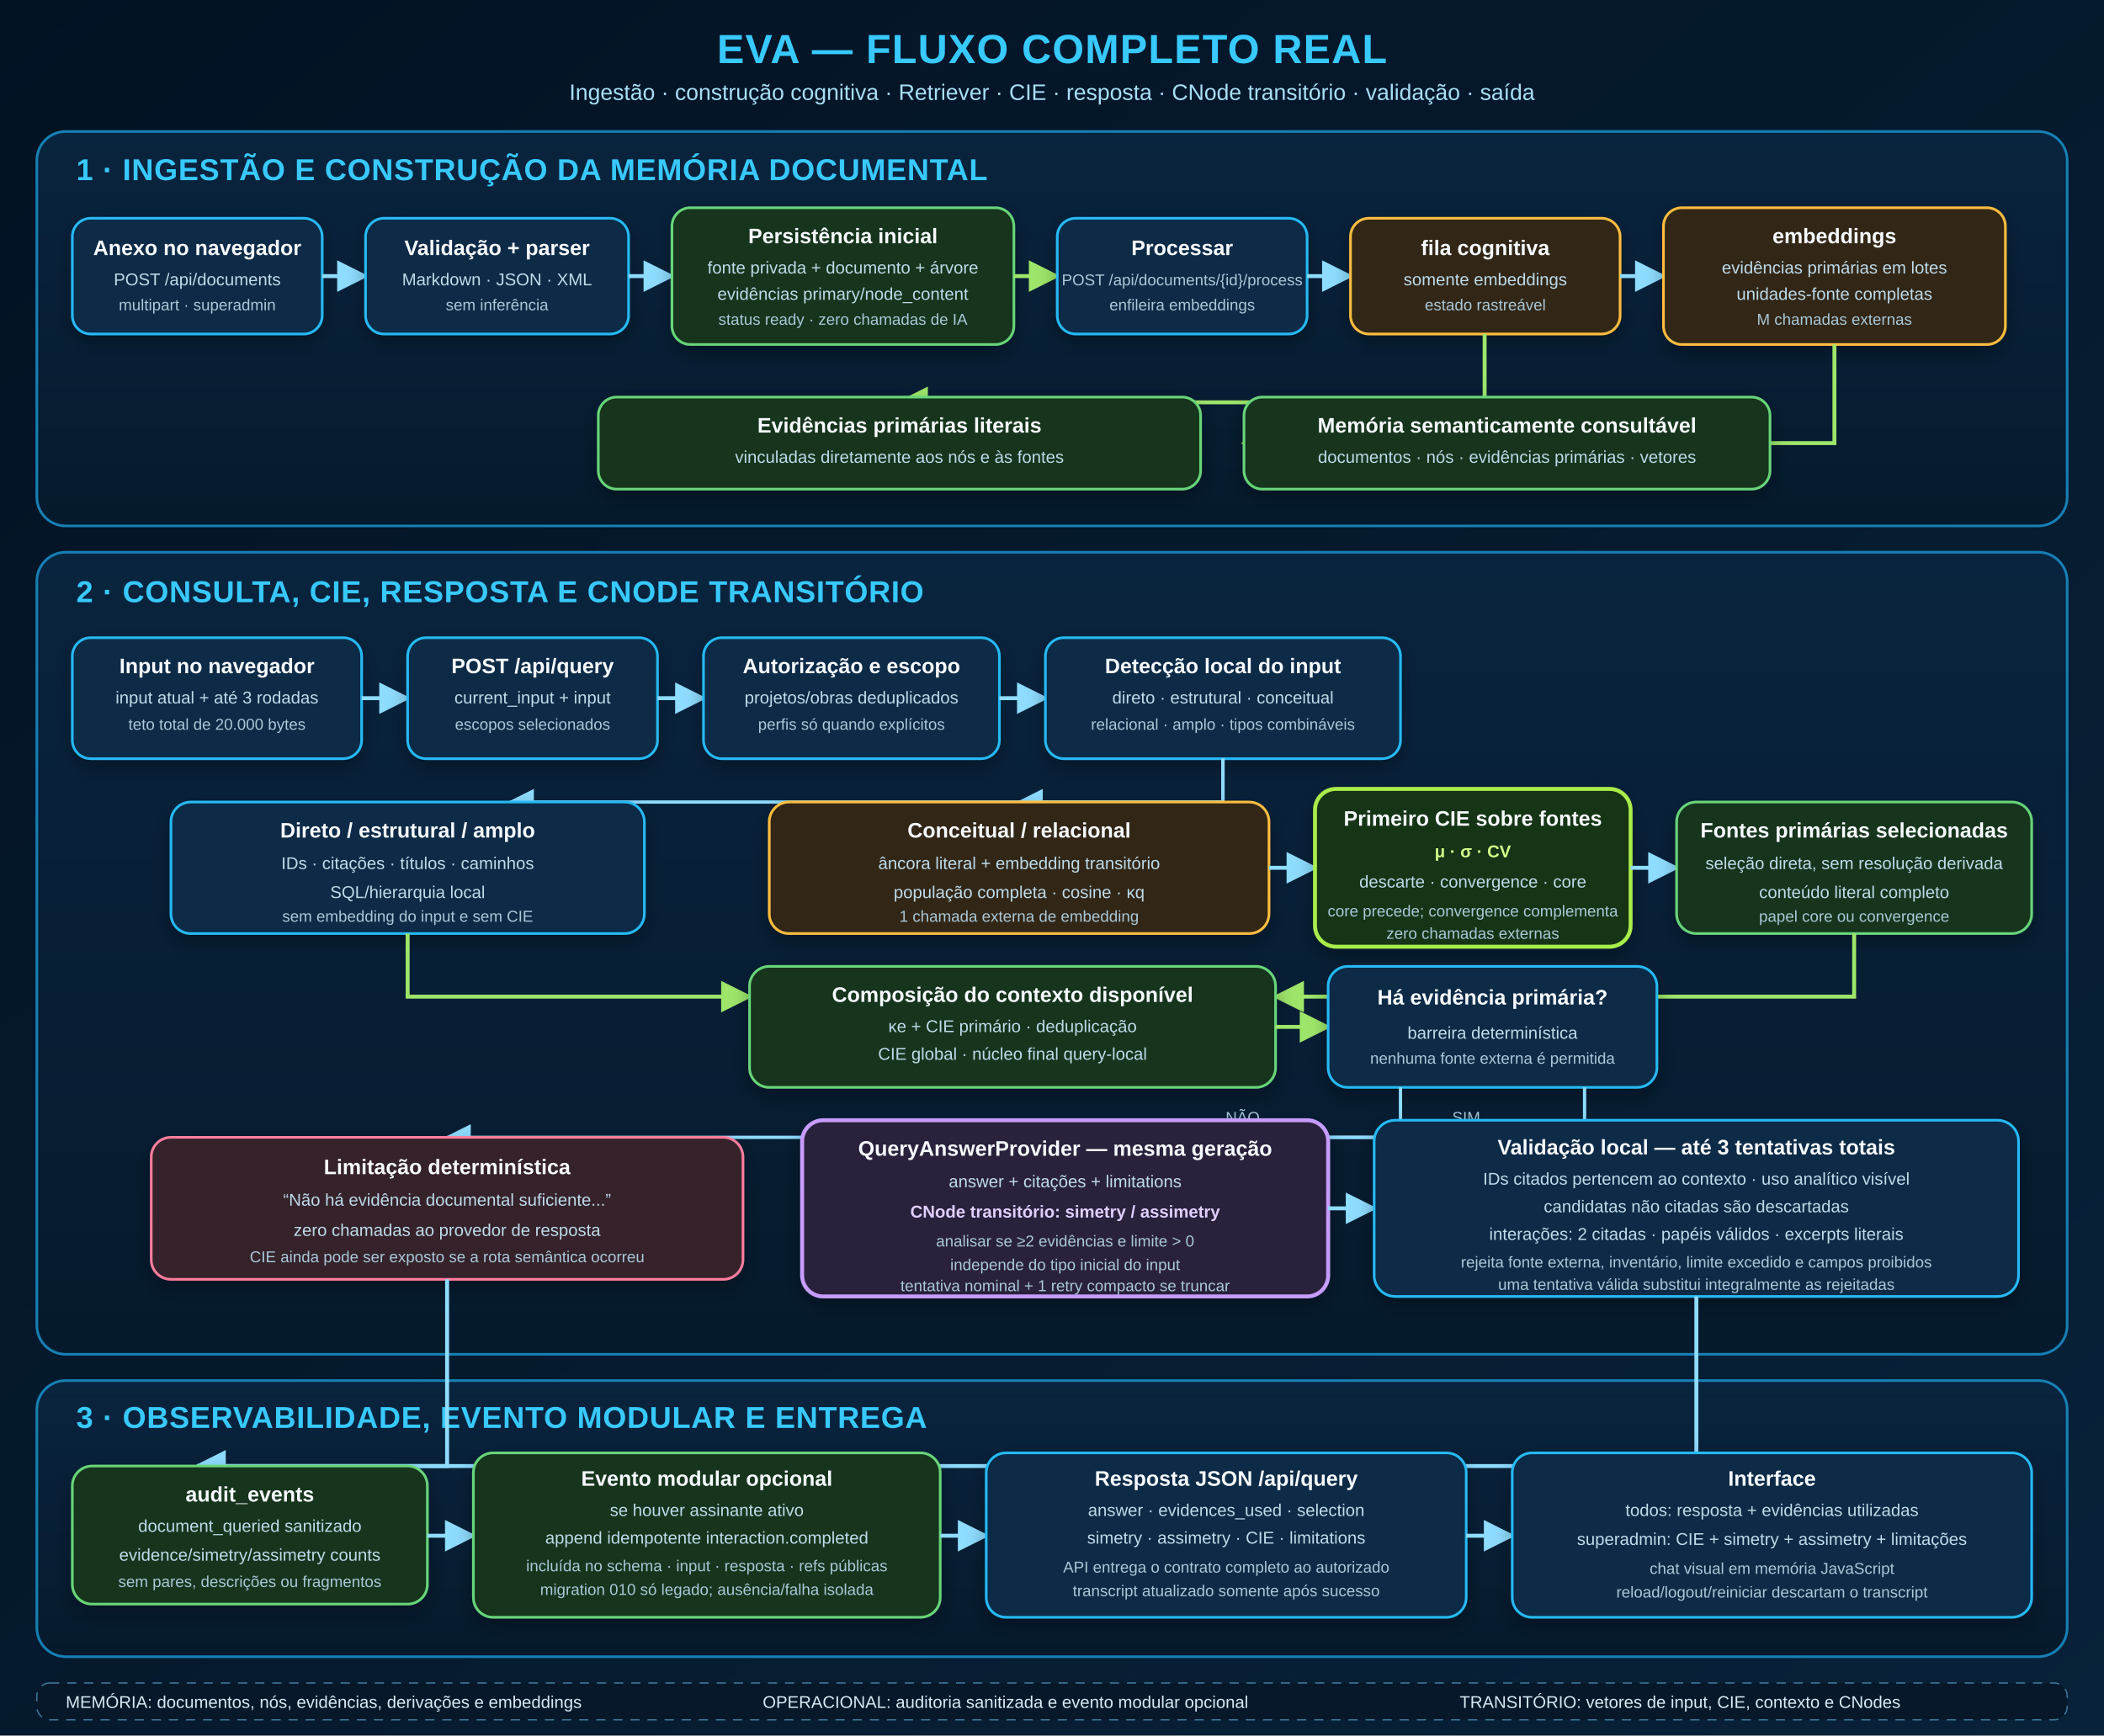
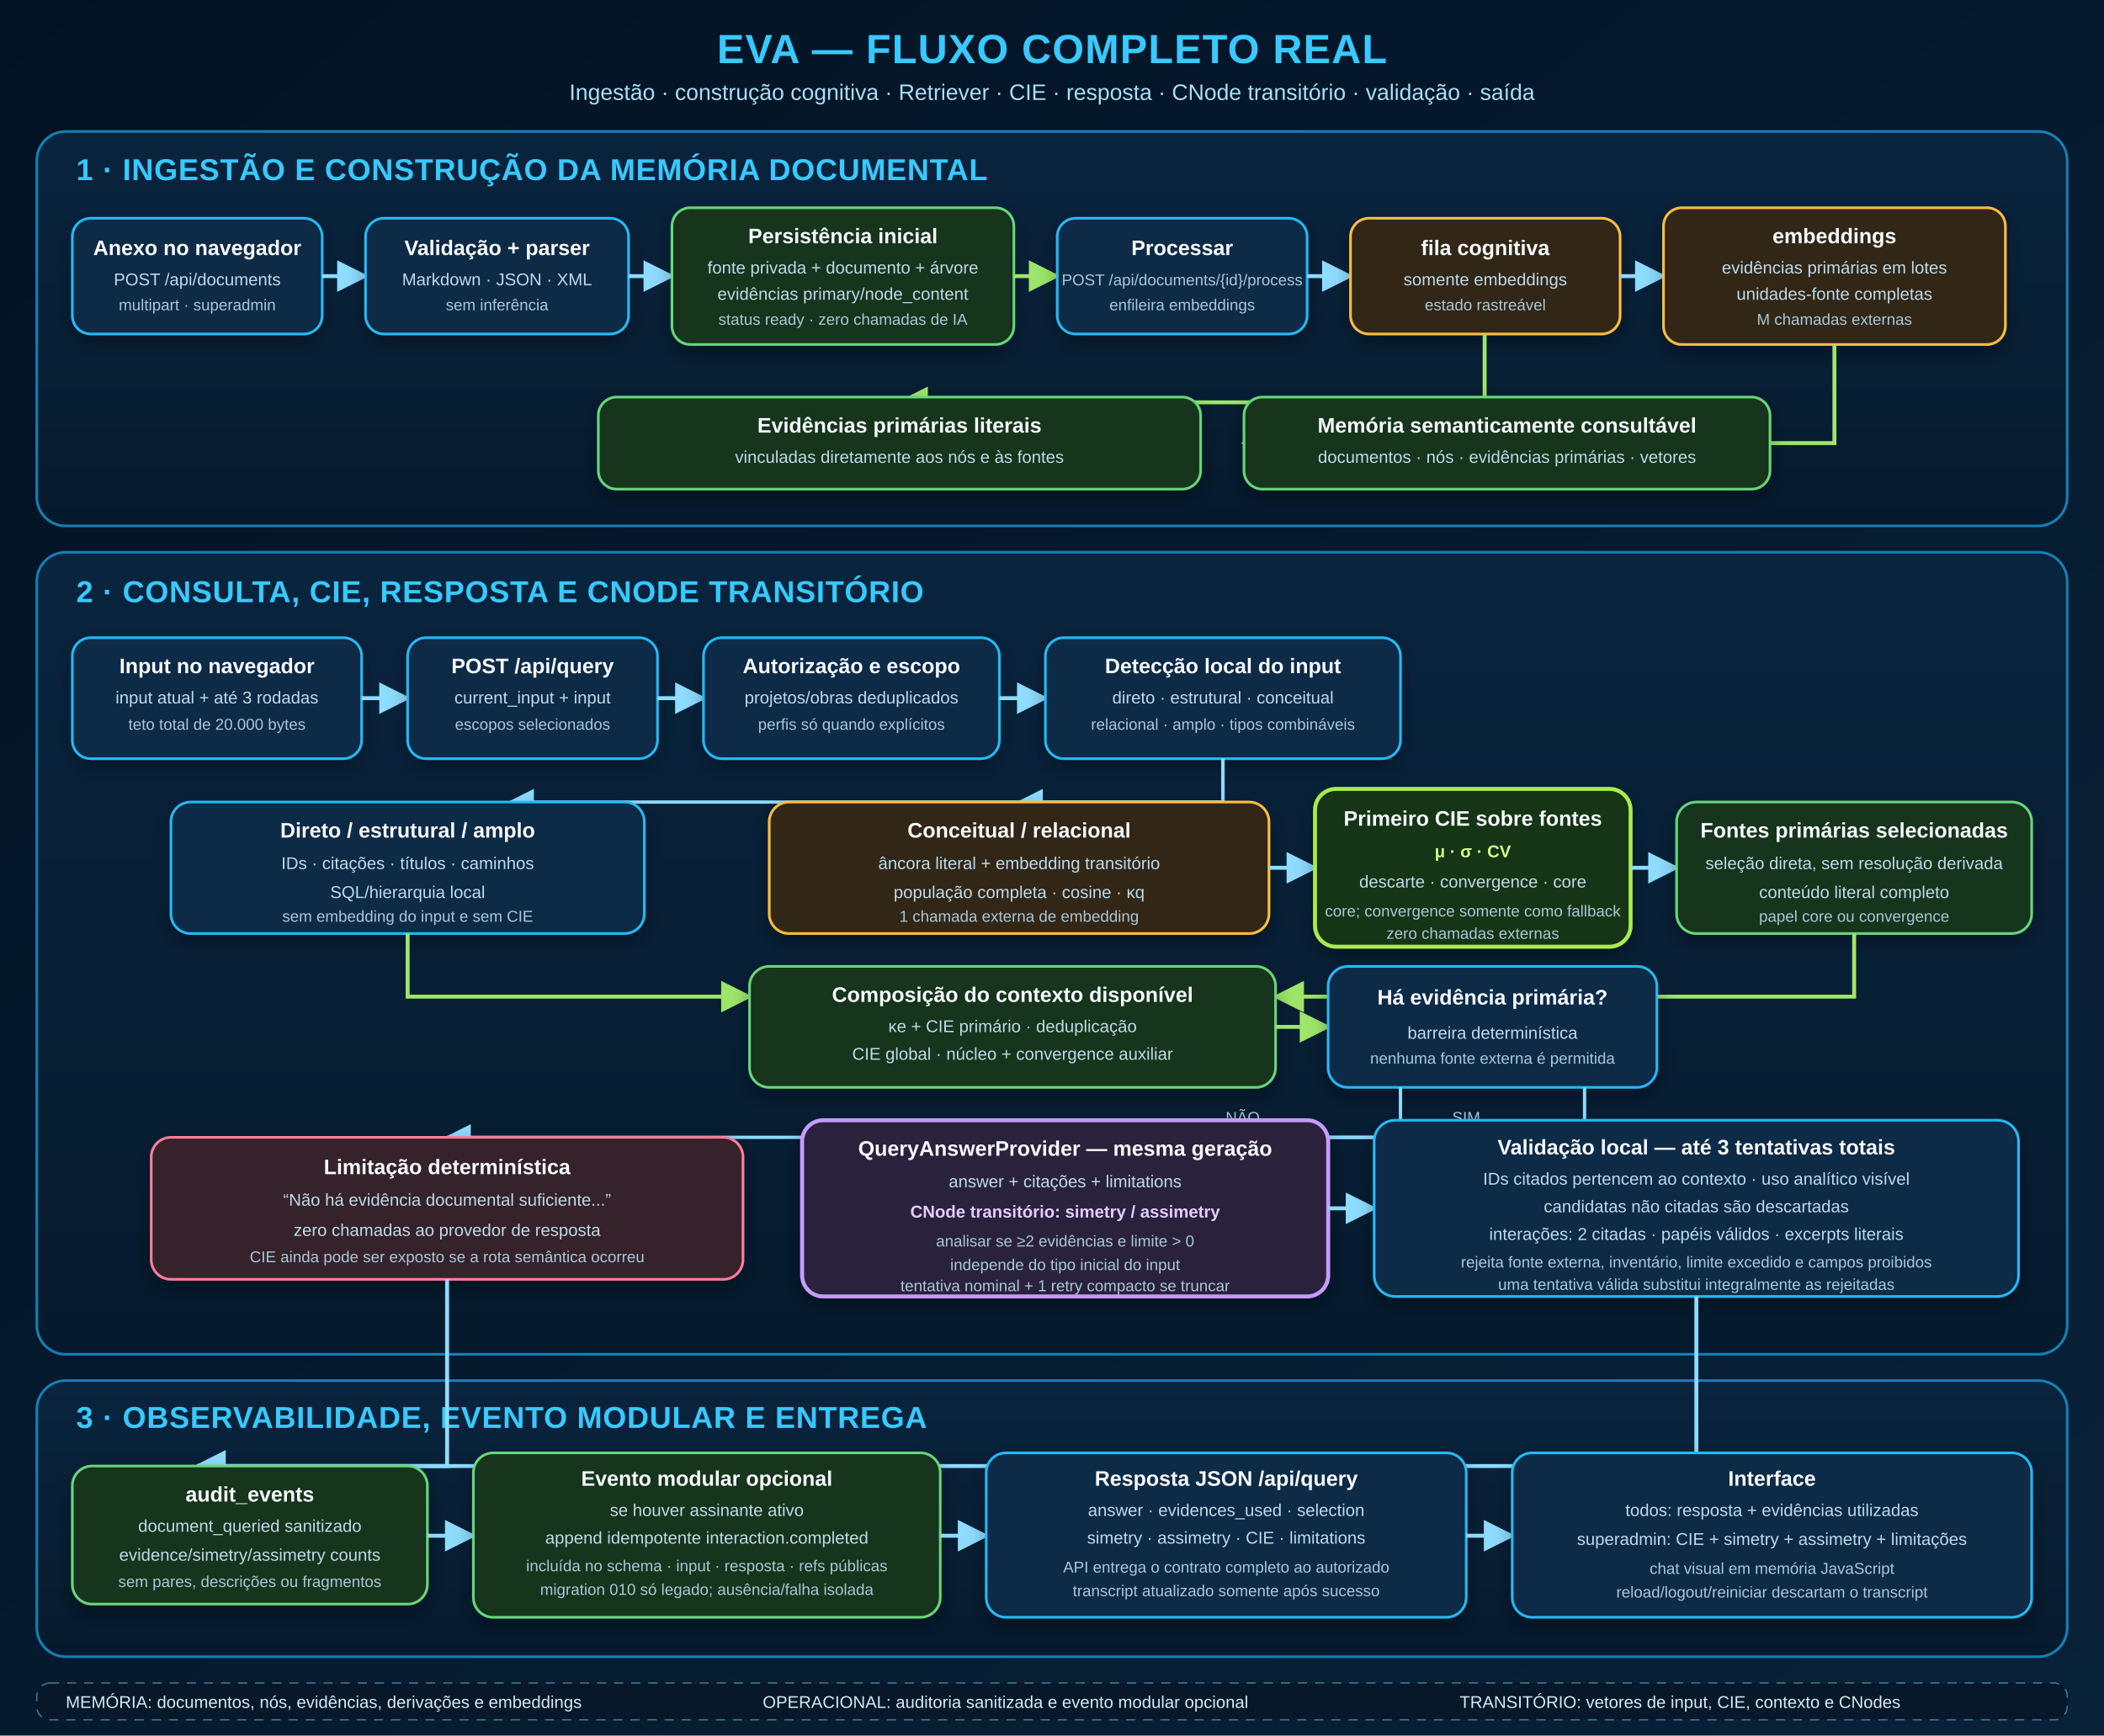
<svg xmlns="http://www.w3.org/2000/svg" width="1600" height="1320" viewBox="0 0 1600 1320" role="img" aria-labelledby="title desc">
  <defs>
    <linearGradient id="bg" x1="0" y1="0" x2="1" y2="1">
      <stop offset="0" stop-color="#031223" />
      <stop offset="1" stop-color="#082239" />
    </linearGradient>
    <linearGradient id="panel" x1="0" y1="0" x2="0" y2="1">
      <stop offset="0" stop-color="#09243e" />
      <stop offset="1" stop-color="#061a2d" />
    </linearGradient>
    <filter id="shadow" x="-20%" y="-20%" width="140%" height="140%">
      <feDropShadow dx="0" dy="6" stdDeviation="7" flood-color="#000" flood-opacity=".3" />
    </filter>
    <marker id="arrow" viewBox="0 0 10 10" refX="9" refY="5" markerWidth="8" markerHeight="8" orient="auto">
      <path d="M0 0 L10 5 L0 10 z" fill="#8edcff" />
    </marker>
    <marker id="arrow-green" viewBox="0 0 10 10" refX="9" refY="5" markerWidth="8" markerHeight="8" orient="auto">
      <path d="M0 0 L10 5 L0 10 z" fill="#9ee66a" />
    </marker>
    <style>
      .panel { fill:url(#panel); stroke:#167fb4; stroke-width:2; }
      .node { fill:#0a2946; stroke:#25b9f3; stroke-width:2; filter:url(#shadow); }
      .node-ai { fill:#302719; stroke:#ffbd3f; stroke-width:2; filter:url(#shadow); }
      .node-cie { fill:#193619; stroke:#a9ed4b; stroke-width:3; filter:url(#shadow); }
      .node-db { fill:#12351f; stroke:#68d579; stroke-width:2; filter:url(#shadow); }
      .node-warn { fill:#34202a; stroke:#ff7e9d; stroke-width:2; filter:url(#shadow); }
      .node-cnode { fill:#2b203d; stroke:#c79cff; stroke-width:3; filter:url(#shadow); }
      .arrow { fill:none; stroke:#8edcff; stroke-width:3; marker-end:url(#arrow); }
      .arrow-green { fill:none; stroke:#9ee66a; stroke-width:3; marker-end:url(#arrow-green); }
      .branch { fill:none; stroke:#8edcff; stroke-width:2.5; marker-end:url(#arrow); }
      .dash { fill:none; stroke:#8edcff; stroke-width:2.5; stroke-dasharray:8 7; marker-end:url(#arrow); }
      .title { fill:#37c9ff; font:700 31px Arial, sans-serif; letter-spacing:.8px; }
      .section { fill:#37c9ff; font:700 23px Arial, sans-serif; letter-spacing:.5px; }
      .subtitle { fill:#a8dff5; font:400 17px Arial, sans-serif; }
      .label { fill:#f7fbff; font:700 16px Arial, sans-serif; text-anchor:middle; }
      .small { fill:#bedbea; font:400 13px Arial, sans-serif; text-anchor:middle; }
      .tiny { fill:#a9c8d8; font:400 12px Arial, sans-serif; text-anchor:middle; }
      .accent { fill:#d2ff8a; font:700 13px Arial, sans-serif; text-anchor:middle; }
      .purple { fill:#e1cfff; font:700 13px Arial, sans-serif; text-anchor:middle; }
      .note { fill:#bedbea; font:400 14px Arial, sans-serif; }
      .legend { fill:#d6eaf3; font:400 13px Arial, sans-serif; }
    </style>
  </defs>
  <rect width="1600" height="1320" fill="url(#bg)" />
  <text x="800" y="48" class="title" text-anchor="middle">EVA — FLUXO COMPLETO REAL</text>
  <text x="800" y="76" class="subtitle" text-anchor="middle">Ingestão · construção cognitiva · Retriever · CIE · resposta · CNode transitório · validação · saída</text>
  <rect x="28" y="100" width="1544" height="300" rx="22" class="panel" />
  <text x="58" y="137" class="section">1 · INGESTÃO E CONSTRUÇÃO DA MEMÓRIA DOCUMENTAL</text>
  <g transform="translate(55 166)">
    <rect width="190" height="88" rx="14" class="node" />
    <text x="95" y="28" class="label">Anexo no navegador</text>
    <text x="95" y="51" class="small">POST /api/documents</text>
    <text x="95" y="70" class="tiny">multipart · superadmin</text>
  </g>
  <path d="M245 210 H278" class="arrow" />
  <g transform="translate(278 166)">
    <rect width="200" height="88" rx="14" class="node" />
    <text x="100" y="28" class="label">Validação + parser</text>
    <text x="100" y="51" class="small">Markdown · JSON · XML</text>
    <text x="100" y="70" class="tiny">sem inferência</text>
  </g>
  <path d="M478 210 H511" class="arrow" />
  <g transform="translate(511 158)">
    <rect width="260" height="104" rx="14" class="node-db" />
    <text x="130" y="27" class="label">Persistência inicial</text>
    <text x="130" y="50" class="small">fonte privada + documento + árvore</text>
    <text x="130" y="70" class="small">evidências primary/node_content</text>
    <text x="130" y="89" class="tiny">status ready · zero chamadas de IA</text>
  </g>
  <path d="M771 210 H804" class="arrow-green" />
  <g transform="translate(804 166)">
    <rect width="190" height="88" rx="14" class="node" />
    <text x="95" y="28" class="label">Processar</text>
    <text x="95" y="51" class="tiny">POST /api/documents/{id}/process</text>
    <text x="95" y="70" class="tiny">enfileira embeddings</text>
  </g>
  <path d="M994 210 H1027" class="arrow" />
  <g transform="translate(1027 166)">
    <rect width="205" height="88" rx="14" class="node-ai" />
    <text x="102.5" y="28" class="label">fila cognitiva</text>
    <text x="102.5" y="51" class="small">somente embeddings</text>
    <text x="102.5" y="70" class="tiny">estado rastreável</text>
  </g>
  <path d="M1232 210 H1265" class="arrow" />
  <g transform="translate(1265 158)">
    <rect width="260" height="104" rx="14" class="node-ai" />
    <text x="130" y="27" class="label">embeddings</text>
    <text x="130" y="50" class="small">evidências primárias em lotes</text>
    <text x="130" y="70" class="small">unidades-fonte completas</text>
    <text x="130" y="89" class="tiny">M chamadas externas</text>
  </g>
  <path d="M1129 254 V306 H684" class="arrow-green" />
  <g transform="translate(455 302)">
    <rect width="458" height="70" rx="14" class="node-db" />
    <text x="229" y="27" class="label">Evidências primárias literais</text>
    <text x="229" y="50" class="small">vinculadas diretamente aos nós e às fontes</text>
  </g>
  <path d="M1395 262 V337 H946" class="arrow-green" />
  <g transform="translate(946 302)">
    <rect width="400" height="70" rx="14" class="node-db" />
    <text x="200" y="27" class="label">Memória semanticamente consultável</text>
    <text x="200" y="50" class="small">documentos · nós · evidências primárias · vetores</text>
  </g>
  <rect x="28" y="420" width="1544" height="610" rx="22" class="panel" />
  <text x="58" y="458" class="section">2 · CONSULTA, CIE, RESPOSTA E CNODE TRANSITÓRIO</text>
  <g transform="translate(55 485)">
    <rect width="220" height="92" rx="14" class="node" />
    <text x="110" y="27" class="label">Input no navegador</text>
    <text x="110" y="50" class="small">input atual + até 3 rodadas</text>
    <text x="110" y="70" class="tiny">teto total de 20.000 bytes</text>
  </g>
  <path d="M275 531 H310" class="arrow" />
  <g transform="translate(310 485)">
    <rect width="190" height="92" rx="14" class="node" />
    <text x="95" y="27" class="label">POST /api/query</text>
    <text x="95" y="50" class="small">current_input + input</text>
    <text x="95" y="70" class="tiny">escopos selecionados</text>
  </g>
  <path d="M500 531 H535" class="arrow" />
  <g transform="translate(535 485)">
    <rect width="225" height="92" rx="14" class="node" />
    <text x="112.5" y="27" class="label">Autorização e escopo</text>
    <text x="112.5" y="50" class="small">projetos/obras deduplicados</text>
    <text x="112.5" y="70" class="tiny">perfis só quando explícitos</text>
  </g>
  <path d="M760 531 H795" class="arrow" />
  <g transform="translate(795 485)">
    <rect width="270" height="92" rx="14" class="node" />
    <text x="135" y="27" class="label">Detecção local do input</text>
    <text x="135" y="50" class="small">direto · estrutural · conceitual</text>
    <text x="135" y="70" class="tiny">relacional · amplo · tipos combináveis</text>
  </g>
  <path d="M930 577 V610 H388" class="branch" />
  <g transform="translate(130 610)">
    <rect width="360" height="100" rx="15" class="node" />
    <text x="180" y="27" class="label">Direto / estrutural / amplo</text>
    <text x="180" y="51" class="small">IDs · citações · títulos · caminhos</text>
    <text x="180" y="73" class="small">SQL/hierarquia local</text>
    <text x="180" y="91" class="tiny">sem embedding do input e sem CIE</text>
  </g>
  <path d="M930 577 V610 H775" class="branch" />
  <g transform="translate(585 610)">
    <rect width="380" height="100" rx="15" class="node-ai" />
    <text x="190" y="27" class="label">Conceitual / relacional</text>
    <text x="190" y="51" class="small">âncora literal + embedding transitório</text>
    <text x="190" y="73" class="small">população completa · cosine · κq</text>
    <text x="190" y="91" class="tiny">1 chamada externa de embedding</text>
  </g>
  <path d="M965 660 H1000" class="arrow" />
  <g transform="translate(1000 600)">
    <rect width="240" height="120" rx="16" class="node-cie" />
    <text x="120" y="28" class="label">Primeiro CIE sobre fontes</text>
    <text x="120" y="52" class="accent">μ · σ · CV</text>
    <text x="120" y="75" class="small">descarte · convergence · core</text>
-     <text x="120" y="97" class="tiny">core precede; convergence complementa</text>
+     <text x="120" y="97" class="tiny">core; convergence somente como fallback</text>
    <text x="120" y="114" class="tiny">zero chamadas externas</text>
  </g>
  <path d="M1240 660 H1275" class="arrow" />
  <g transform="translate(1275 610)">
    <rect width="270" height="100" rx="15" class="node-db" />
    <text x="135" y="27" class="label">Fontes primárias selecionadas</text>
    <text x="135" y="51" class="small">seleção direta, sem resolução derivada</text>
    <text x="135" y="73" class="small">conteúdo literal completo</text>
    <text x="135" y="91" class="tiny">papel core ou convergence</text>
  </g>
  <path d="M310 710 V758 H570" class="arrow-green" />
  <path d="M1410 710 V758 H970" class="arrow-green" />
  <g transform="translate(570 735)">
    <rect width="400" height="92" rx="15" class="node-db" />
    <text x="200" y="27" class="label">Composição do contexto disponível</text>
    <text x="200" y="50" class="small">κe + CIE primário · deduplicação</text>
-     <text x="200" y="71" class="small">CIE global · núcleo final query-local</text>
+     <text x="200" y="71" class="small">CIE global · núcleo + convergence auxiliar</text>
  </g>
  <path d="M970 781 H1010" class="arrow-green" />
  <g transform="translate(1010 735)">
    <rect width="250" height="92" rx="15" class="node" />
    <text x="125" y="29" class="label">Há evidência primária?</text>
    <text x="125" y="55" class="small">barreira determinística</text>
    <text x="125" y="74" class="tiny">nenhuma fonte externa é permitida</text>
  </g>
  <path d="M1065 827 V865 H340" class="branch" />
  <text x="945" y="854" class="tiny">NÃO</text>
  <g transform="translate(115 865)">
    <rect width="450" height="108" rx="15" class="node-warn" />
    <text x="225" y="28" class="label">Limitação determinística</text>
    <text x="225" y="52" class="small">“Não há evidência documental suficiente...”</text>
    <text x="225" y="75" class="small">zero chamadas ao provedor de resposta</text>
    <text x="225" y="95" class="tiny">CIE ainda pode ser exposto se a rota semântica ocorreu</text>
  </g>
  <path d="M1205 827 V865 H810" class="branch" />
  <text x="1115" y="854" class="tiny">SIM</text>
  <g transform="translate(610 852)">
    <rect width="400" height="134" rx="16" class="node-cnode" />
    <text x="200" y="27" class="label">QueryAnswerProvider — mesma geração</text>
    <text x="200" y="51" class="small">answer + citações + limitations</text>
    <text x="200" y="74" class="purple">CNode transitório: simetry / assimetry</text>
    <text x="200" y="96" class="tiny">analisar se ≥2 evidências e limite &gt; 0</text>
    <text x="200" y="114" class="tiny">independe do tipo inicial do input</text>
    <text x="200" y="130" class="tiny">tentativa nominal + 1 retry compacto se truncar</text>
  </g>
  <path d="M1010 919 H1045" class="arrow" />
  <g transform="translate(1045 852)">
    <rect width="490" height="134" rx="16" class="node" />
    <text x="245" y="26" class="label">Validação local — até 3 tentativas totais</text>
    <text x="245" y="49" class="small">IDs citados pertencem ao contexto · uso analítico visível</text>
    <text x="245" y="70" class="small">candidatas não citadas são descartadas</text>
    <text x="245" y="91" class="small">interações: 2 citadas · papéis válidos · excerpts literais</text>
    <text x="245" y="112" class="tiny">rejeita fonte externa, inventário, limite excedido e campos proibidos</text>
    <text x="245" y="129" class="tiny">uma tentativa válida substitui integralmente as rejeitadas</text>
  </g>
  <rect x="28" y="1050" width="1544" height="210" rx="22" class="panel" />
  <text x="58" y="1086" class="section">3 · OBSERVABILIDADE, EVENTO MODULAR E ENTREGA</text>
  <path d="M340 973 V1115 H150" class="arrow" />
  <path d="M1290 986 V1115 H150" class="arrow" />
  <g transform="translate(55 1115)">
    <rect width="270" height="105" rx="15" class="node-db" />
    <text x="135" y="27" class="label">audit_events</text>
    <text x="135" y="50" class="small">document_queried sanitizado</text>
    <text x="135" y="72" class="small">evidence/simetry/assimetry counts</text>
    <text x="135" y="92" class="tiny">sem pares, descrições ou fragmentos</text>
  </g>
  <path d="M325 1168 H360" class="arrow" />
  <g transform="translate(360 1105)">
    <rect width="355" height="125" rx="15" class="node-db" />
    <text x="177.5" y="25" class="label">Evento modular opcional</text>
    <text x="177.5" y="48" class="small">se houver assinante ativo</text>
    <text x="177.5" y="69" class="small">append idempotente interaction.completed</text>
    <text x="177.5" y="90" class="tiny">incluída no schema · input · resposta · refs públicas</text>
    <text x="177.5" y="108" class="tiny">migration 010 só legado; ausência/falha isolada</text>
  </g>
  <path d="M715 1168 H750" class="arrow" />
  <g transform="translate(750 1105)">
    <rect width="365" height="125" rx="15" class="node" />
    <text x="182.5" y="25" class="label">Resposta JSON /api/query</text>
    <text x="182.5" y="48" class="small">answer · evidences_used · selection</text>
    <text x="182.5" y="69" class="small">simetry · assimetry · CIE · limitations</text>
    <text x="182.5" y="91" class="tiny">API entrega o contrato completo ao autorizado</text>
    <text x="182.5" y="109" class="tiny">transcript atualizado somente após sucesso</text>
  </g>
  <path d="M1115 1168 H1150" class="arrow" />
  <g transform="translate(1150 1105)">
    <rect width="395" height="125" rx="15" class="node" />
    <text x="197.5" y="25" class="label">Interface</text>
    <text x="197.5" y="48" class="small">todos: resposta + evidências utilizadas</text>
    <text x="197.5" y="70" class="small">superadmin: CIE + simetry + assimetry + limitações</text>
    <text x="197.5" y="92" class="tiny">chat visual em memória JavaScript</text>
    <text x="197.5" y="110" class="tiny">reload/logout/reiniciar descartam o transcript</text>
  </g>
  <rect x="28" y="1280" width="1544" height="28" rx="10" fill="#061829" stroke="#3e7898" stroke-dasharray="7 6" />
  <text x="50" y="1299" class="legend">MEMÓRIA: documentos, nós, evidências, derivações e embeddings</text>
  <text x="580" y="1299" class="legend">OPERACIONAL: auditoria sanitizada e evento modular opcional</text>
  <text x="1110" y="1299" class="legend">TRANSITÓRIO: vetores de input, CIE, contexto e CNodes</text>
</svg>
